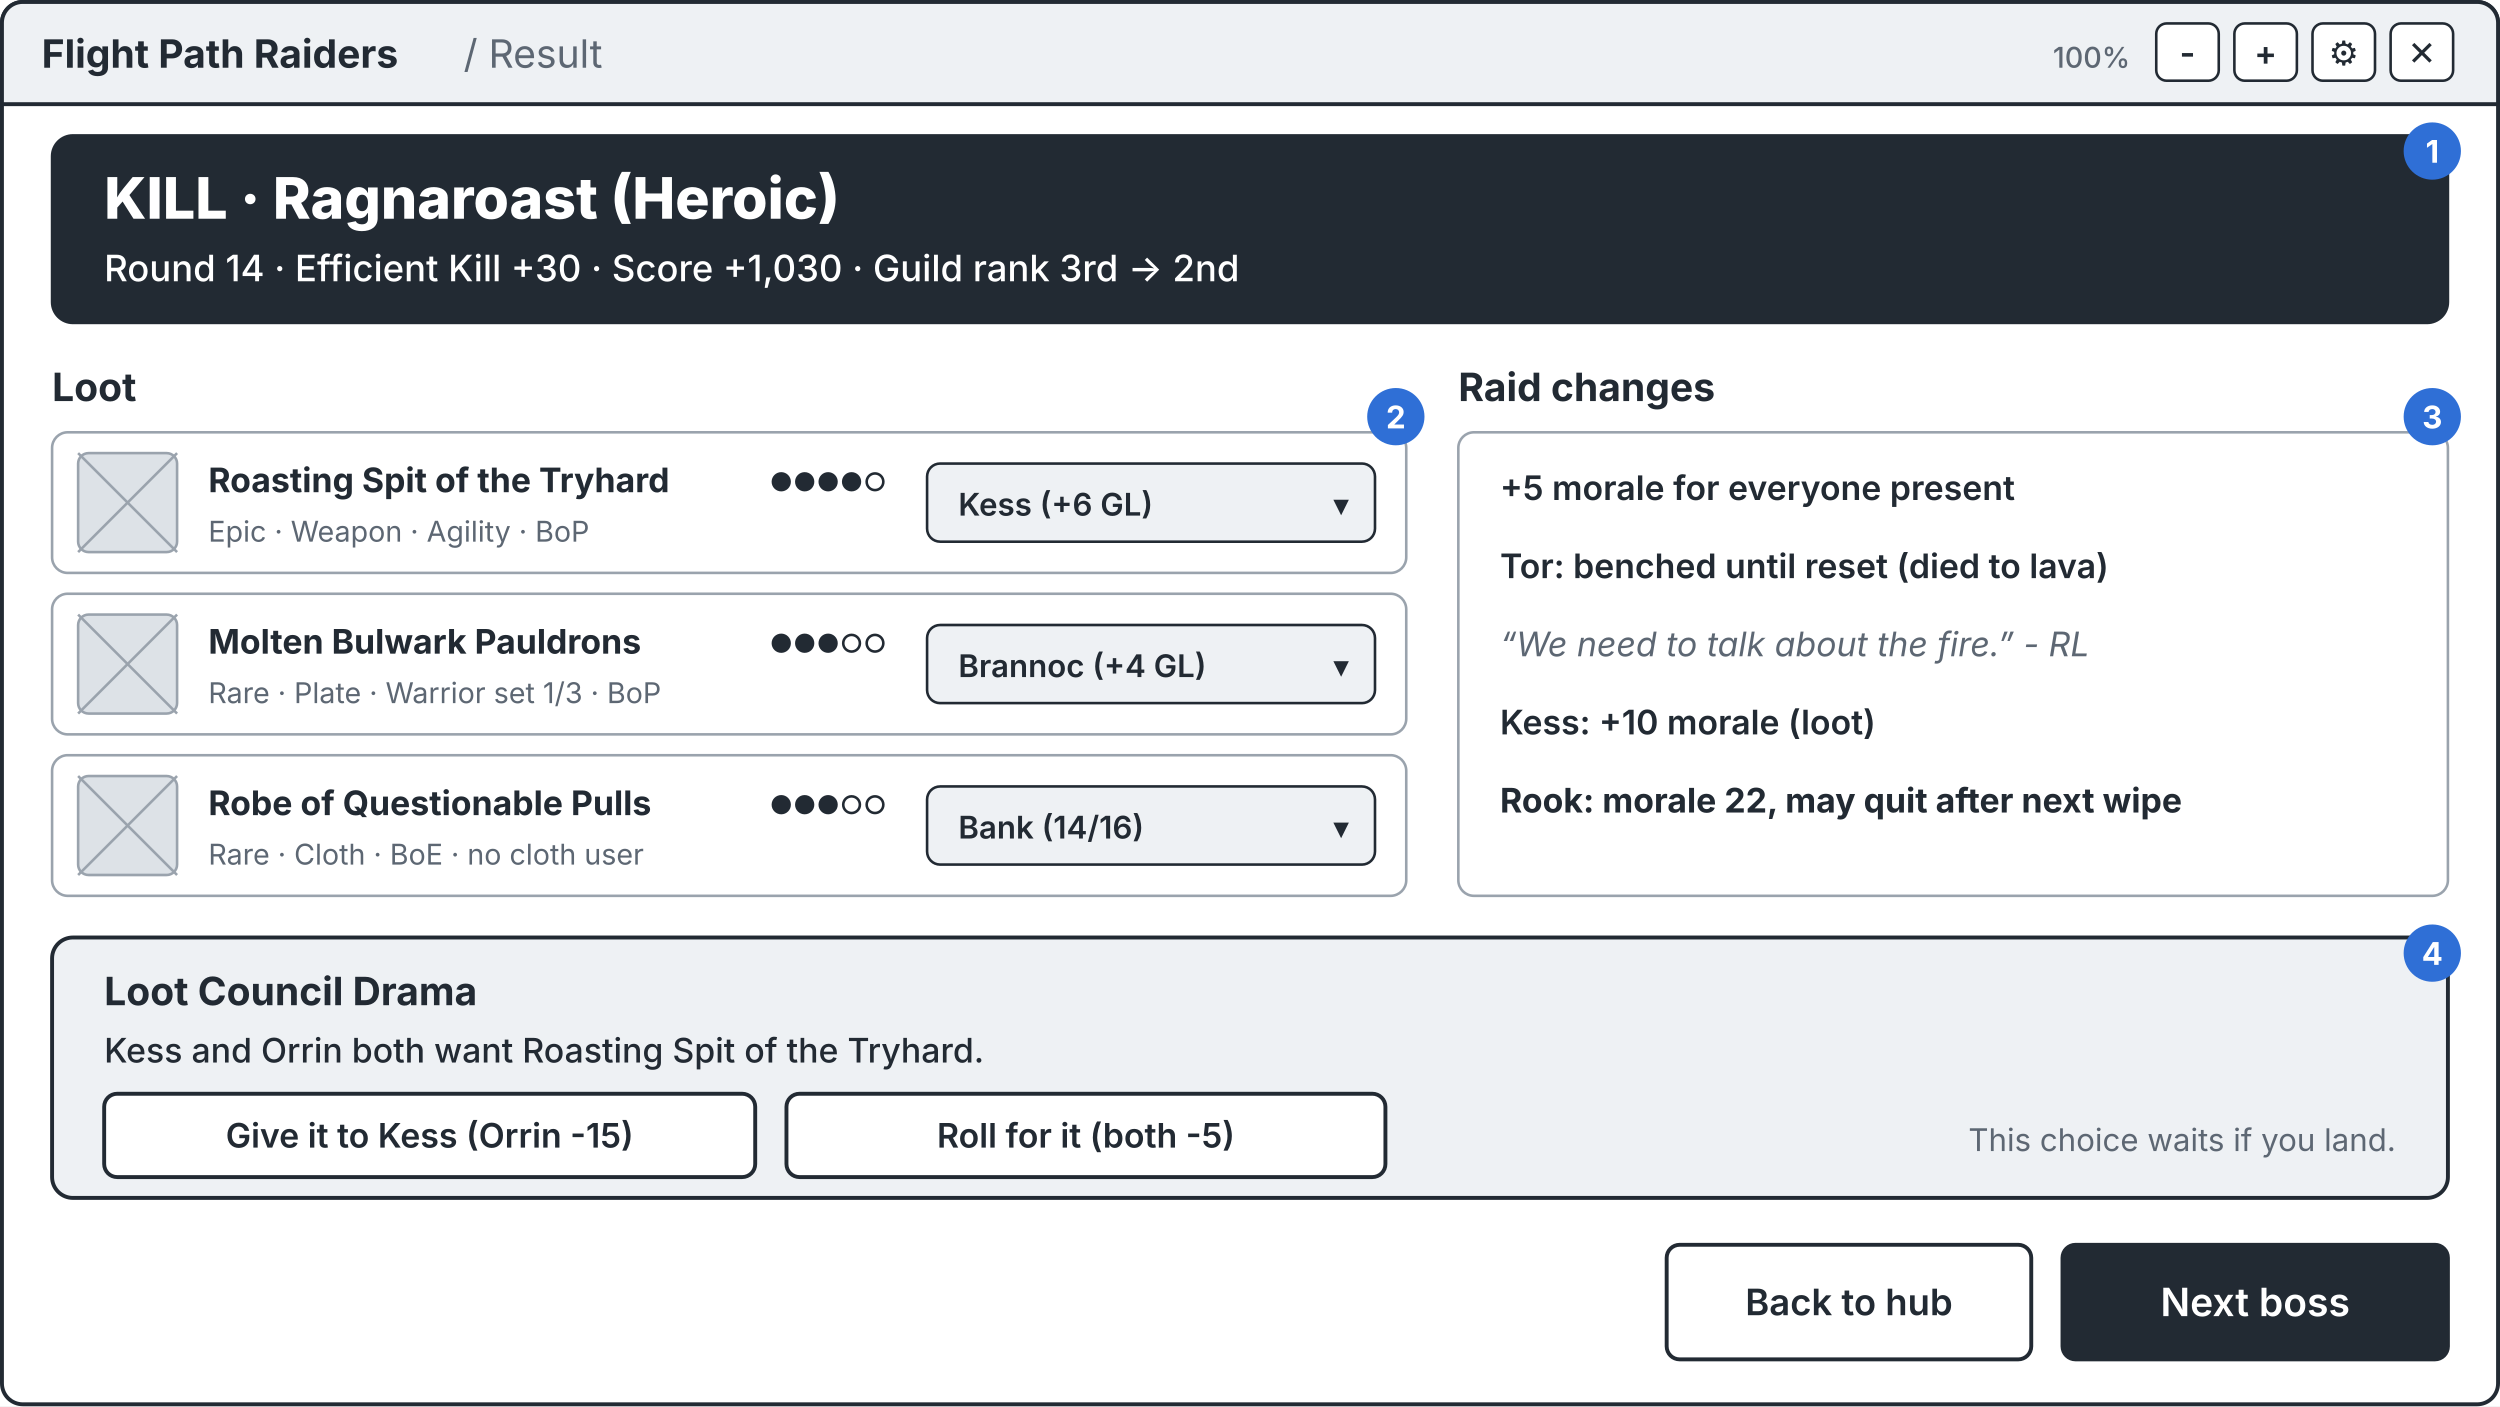
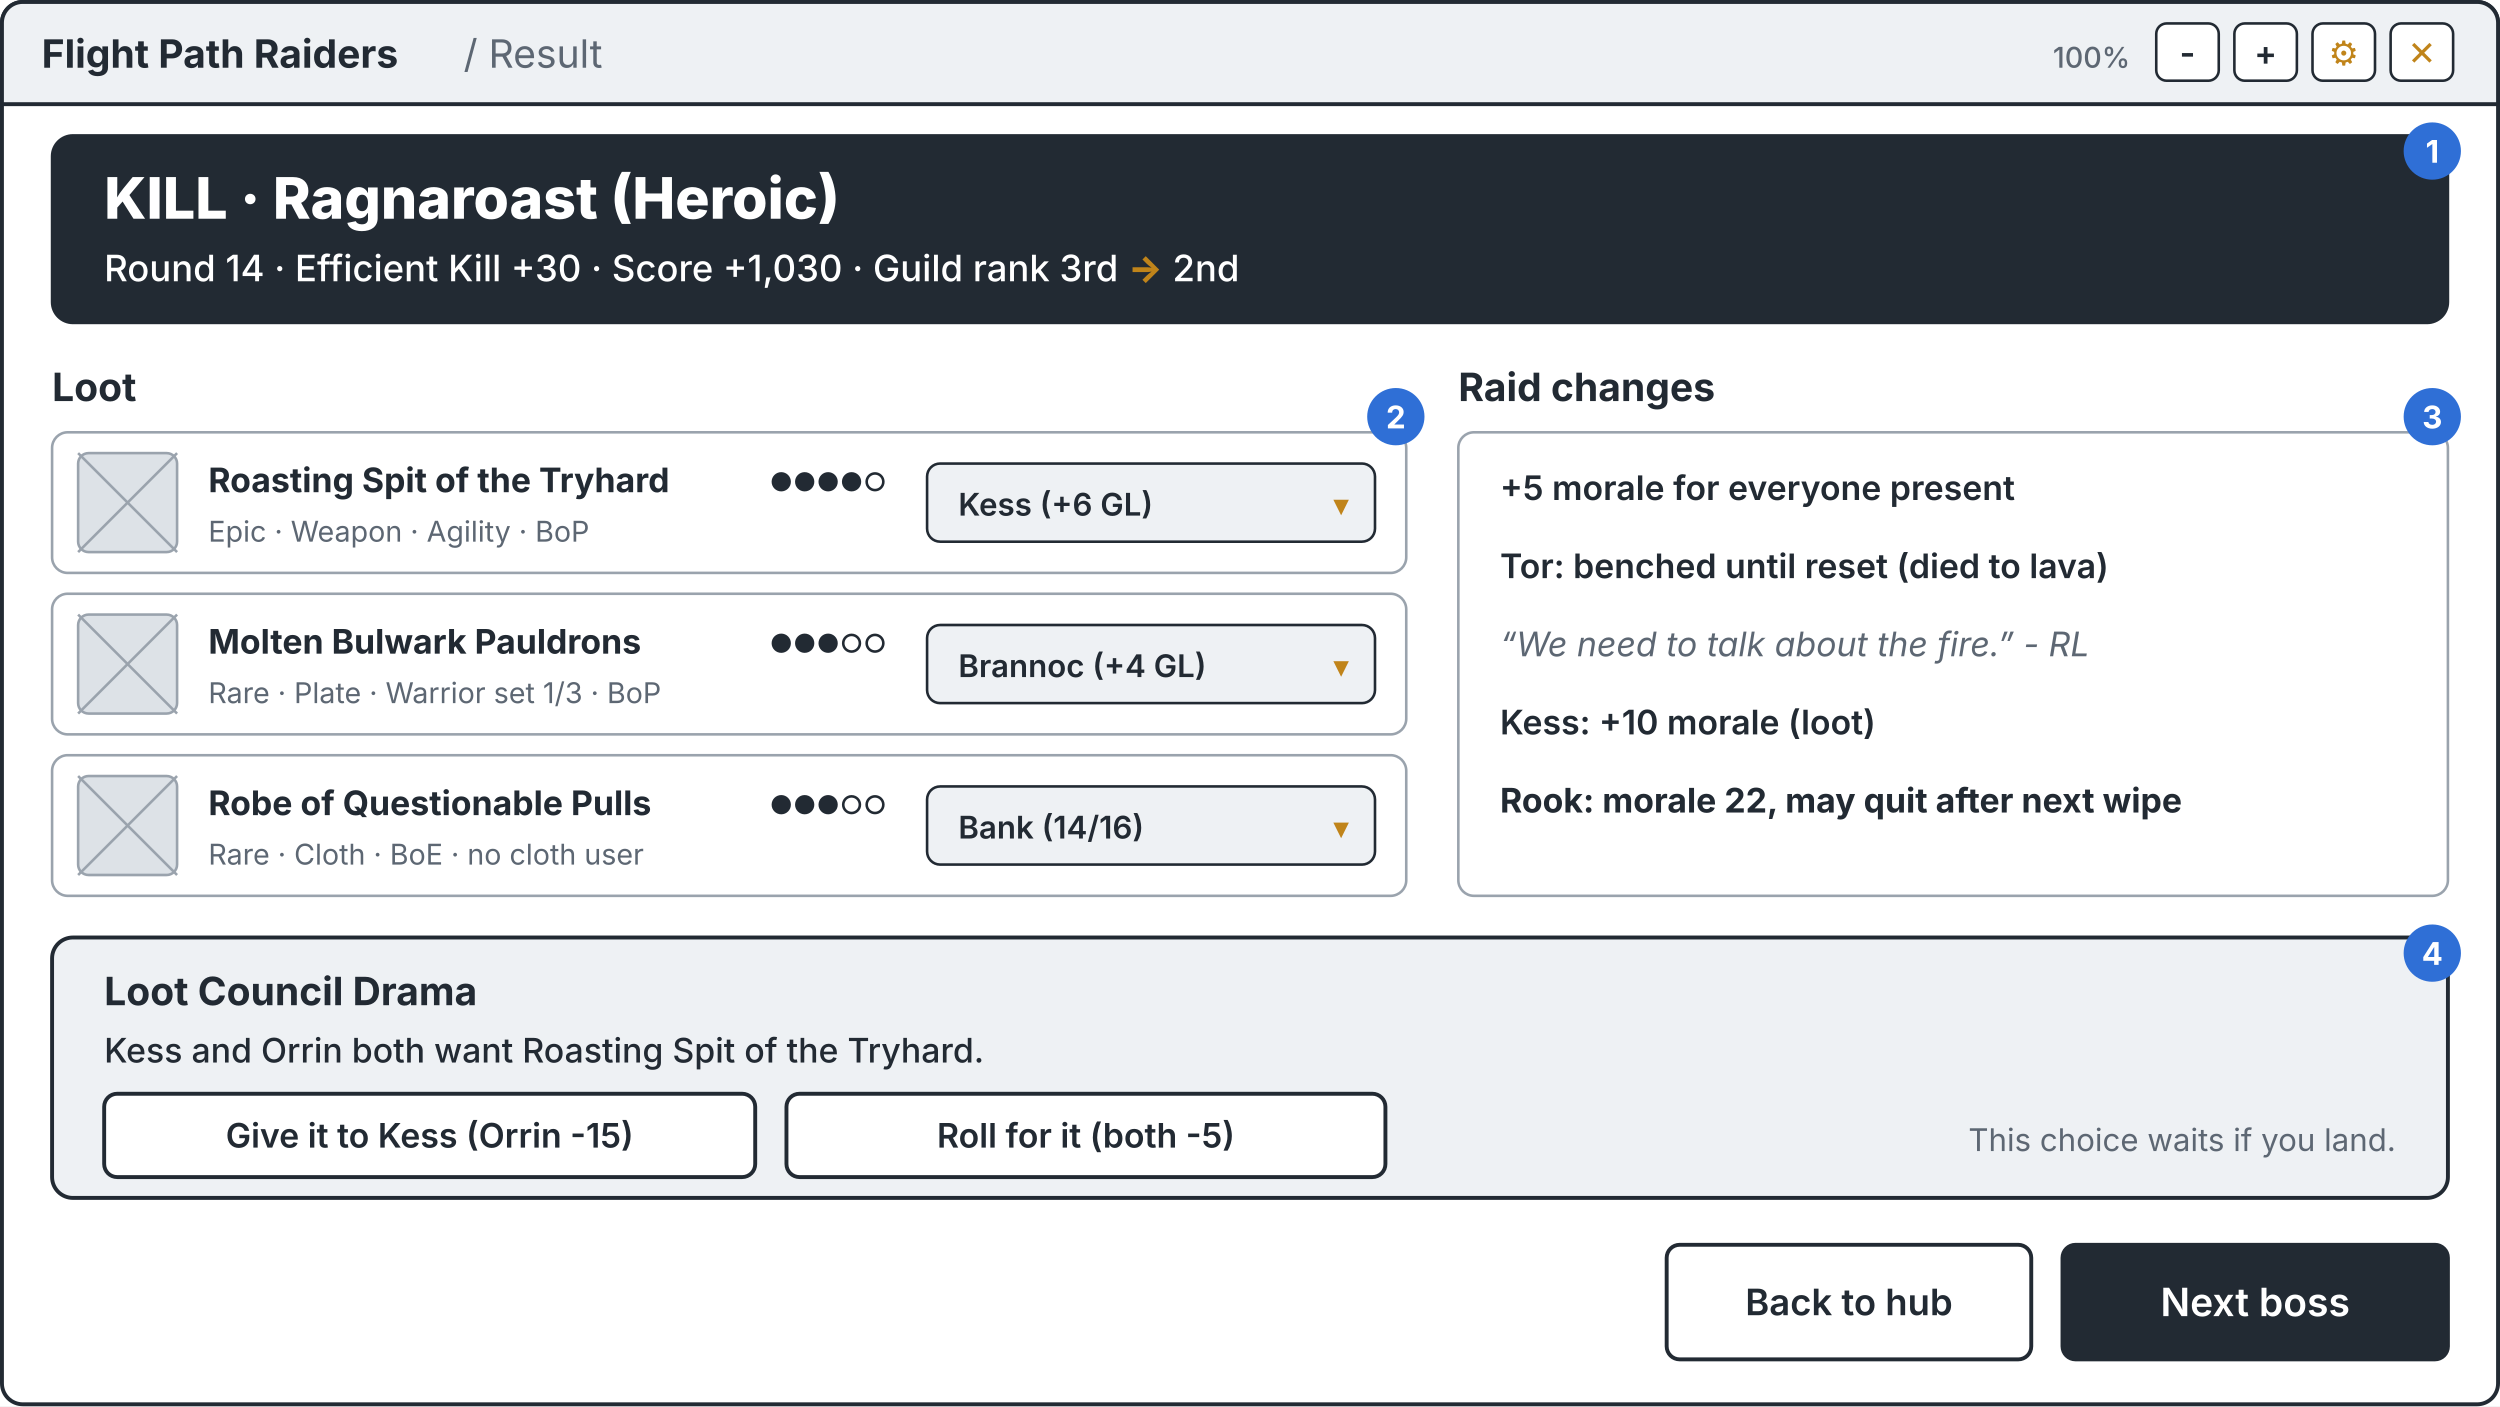
<svg xmlns="http://www.w3.org/2000/svg" viewBox="0 0 960 540" width="960" height="540" role="img" aria-label="Results">
  <rect width="960" height="540" fill="#ffffff" />
  <rect x="0.75" y="0.75" width="958.5" height="538.5" rx="8" fill="#ffffff" stroke="#222a33" stroke-width="1.5" />
  <path d="M0.75 40 V8.75 a8 8 0 0 1 8 -8 H951.25 a8 8 0 0 1 8 8 V40 Z" fill="#eef1f4" stroke="#222a33" stroke-width="1.5" />
  <text x="16" y="26" font-family="Inter, Arial, Helvetica, sans-serif" font-size="15" font-weight="700" fill="#222a33" text-anchor="start">Flight Path Raiders</text>
  <text x="178" y="26" font-family="Inter, Arial, Helvetica, sans-serif" font-size="15" font-weight="400" fill="#5d6773" text-anchor="start">/  Result</text>
  <rect x="828" y="9" width="24" height="22" rx="4" fill="#ffffff" stroke="#222a33" stroke-width="1" />
  <text x="840" y="25" font-family="Inter, Arial, Helvetica, sans-serif" font-size="13" font-weight="600" fill="#222a33" text-anchor="middle">-</text>
  <rect x="858" y="9" width="24" height="22" rx="4" fill="#ffffff" stroke="#222a33" stroke-width="1" />
  <text x="870" y="25" font-family="Inter, Arial, Helvetica, sans-serif" font-size="13" font-weight="600" fill="#222a33" text-anchor="middle">+</text>
  <rect x="888" y="9" width="24" height="22" rx="4" fill="#ffffff" stroke="#222a33" stroke-width="1" />
-   <text x="900" y="25" font-family="Inter, Arial, Helvetica, sans-serif" font-size="13" font-weight="600" fill="#222a33" text-anchor="middle">⚙</text>
+   <text x="900" y="25" font-family="Inter, Arial, Helvetica, sans-serif" font-size="13" font-weight="600" fill="#222a33" text-anchor="middle">
+     <tspan fill="#c0841a" font-weight="800">⚙</tspan>
+   </text>
  <rect x="918" y="9" width="24" height="22" rx="4" fill="#ffffff" stroke="#222a33" stroke-width="1" />
-   <text x="930" y="25" font-family="Inter, Arial, Helvetica, sans-serif" font-size="13" font-weight="600" fill="#222a33" text-anchor="middle">✕</text>
+   <text x="930" y="25" font-family="Inter, Arial, Helvetica, sans-serif" font-size="13" font-weight="600" fill="#222a33" text-anchor="middle">
+     <tspan fill="#c0841a" font-weight="800">✕</tspan>
+   </text>
  <text x="818" y="26" font-family="Inter, Arial, Helvetica, sans-serif" font-size="11" font-weight="500" fill="#5d6773" text-anchor="end">100%</text>
  <rect x="20" y="52" width="920" height="72" rx="8" fill="#222a33" stroke="#222a33" stroke-width="1" />
  <text x="40" y="84" font-family="Inter, Arial, Helvetica, sans-serif" font-size="22" font-weight="800" fill="#ffffff" text-anchor="start">KILL  ·  Ragnaroast (Heroic)</text>
-   <text x="40" y="108" font-family="Inter, Arial, Helvetica, sans-serif" font-size="14" font-weight="500" fill="#ffffff" text-anchor="start">Round 14  ·  Efficient Kill +30  ·  Score +1,030  ·  Guild rank 3rd → 2nd</text>
+   <text x="40" y="108" font-family="Inter, Arial, Helvetica, sans-serif" font-size="14" font-weight="500" fill="#ffffff" text-anchor="start">Round 14  ·  Efficient Kill +30  ·  Score +1,030  ·  Guild rank 3rd <tspan fill="#c0841a" font-weight="800">→</tspan> 2nd</text>
  <circle cx="934" cy="58" r="11" fill="#2f6fd6" />
  <text x="934" y="62.5" font-family="Inter, Arial, Helvetica, sans-serif" font-size="12" font-weight="700" fill="#ffffff" text-anchor="middle">1</text>
  <text x="20" y="154" font-family="Inter, Arial, Helvetica, sans-serif" font-size="15" font-weight="700" fill="#222a33" text-anchor="start">Loot</text>
  <rect x="20" y="166" width="520" height="54" rx="6" fill="#ffffff" stroke="#9aa3ad" stroke-width="1" />
  <rect x="30" y="174" width="38" height="38" rx="4" fill="#dde2e7" stroke="#9aa3ad" stroke-width="1" />
  <line x1="30" y1="174" x2="68" y2="212" stroke="#9aa3ad" stroke-width="1" />
  <line x1="68" y1="174" x2="30" y2="212" stroke="#9aa3ad" stroke-width="1" />
  <text x="80" y="189" font-family="Inter, Arial, Helvetica, sans-serif" font-size="13" font-weight="700" fill="#222a33" text-anchor="start">Roasting Spit of the Tryhard</text>
  <text x="80" y="208" font-family="Inter, Arial, Helvetica, sans-serif" font-size="11" font-weight="400" fill="#5d6773" text-anchor="start">Epic · Weapon · Agility · BoP</text>
  <circle cx="300" cy="185" r="3.2" fill="#222a33" stroke="#222a33" stroke-width="1" />
  <circle cx="309" cy="185" r="3.2" fill="#222a33" stroke="#222a33" stroke-width="1" />
  <circle cx="318" cy="185" r="3.2" fill="#222a33" stroke="#222a33" stroke-width="1" />
  <circle cx="327" cy="185" r="3.2" fill="#222a33" stroke="#222a33" stroke-width="1" />
  <circle cx="336" cy="185" r="3.2" fill="#ffffff" stroke="#222a33" stroke-width="1" />
  <rect x="356" y="178" width="172" height="30" rx="5" fill="#eef1f4" stroke="#222a33" stroke-width="1" />
  <text x="368" y="198" font-family="Inter, Arial, Helvetica, sans-serif" font-size="12" font-weight="600" fill="#222a33" text-anchor="start">Kess (+6 GL)</text>
-   <text x="518" y="198" font-family="Inter, Arial, Helvetica, sans-serif" font-size="12" font-weight="600" fill="#222a33" text-anchor="end">▾</text>
+   <text x="518" y="198" font-family="Inter, Arial, Helvetica, sans-serif" font-size="12" font-weight="600" fill="#222a33" text-anchor="end">
+     <tspan fill="#c0841a" font-weight="800">▾</tspan>
+   </text>
  <rect x="20" y="228" width="520" height="54" rx="6" fill="#ffffff" stroke="#9aa3ad" stroke-width="1" />
  <rect x="30" y="236" width="38" height="38" rx="4" fill="#dde2e7" stroke="#9aa3ad" stroke-width="1" />
  <line x1="30" y1="236" x2="68" y2="274" stroke="#9aa3ad" stroke-width="1" />
  <line x1="68" y1="236" x2="30" y2="274" stroke="#9aa3ad" stroke-width="1" />
  <text x="80" y="251" font-family="Inter, Arial, Helvetica, sans-serif" font-size="13" font-weight="700" fill="#222a33" text-anchor="start">Molten Bulwark Pauldrons</text>
  <text x="80" y="270" font-family="Inter, Arial, Helvetica, sans-serif" font-size="11" font-weight="400" fill="#5d6773" text-anchor="start">Rare · Plate · Warrior set 1/3 · BoP</text>
  <circle cx="300" cy="247" r="3.2" fill="#222a33" stroke="#222a33" stroke-width="1" />
  <circle cx="309" cy="247" r="3.2" fill="#222a33" stroke="#222a33" stroke-width="1" />
  <circle cx="318" cy="247" r="3.2" fill="#222a33" stroke="#222a33" stroke-width="1" />
  <circle cx="327" cy="247" r="3.2" fill="#ffffff" stroke="#222a33" stroke-width="1" />
  <circle cx="336" cy="247" r="3.2" fill="#ffffff" stroke="#222a33" stroke-width="1" />
  <rect x="356" y="240" width="172" height="30" rx="5" fill="#eef1f4" stroke="#222a33" stroke-width="1" />
  <text x="368" y="260" font-family="Inter, Arial, Helvetica, sans-serif" font-size="12" font-weight="600" fill="#222a33" text-anchor="start">Brannoc (+4 GL)</text>
-   <text x="518" y="260" font-family="Inter, Arial, Helvetica, sans-serif" font-size="12" font-weight="600" fill="#222a33" text-anchor="end">▾</text>
+   <text x="518" y="260" font-family="Inter, Arial, Helvetica, sans-serif" font-size="12" font-weight="600" fill="#222a33" text-anchor="end">
+     <tspan fill="#c0841a" font-weight="800">▾</tspan>
+   </text>
  <rect x="20" y="290" width="520" height="54" rx="6" fill="#ffffff" stroke="#9aa3ad" stroke-width="1" />
  <rect x="30" y="298" width="38" height="38" rx="4" fill="#dde2e7" stroke="#9aa3ad" stroke-width="1" />
  <line x1="30" y1="298" x2="68" y2="336" stroke="#9aa3ad" stroke-width="1" />
  <line x1="68" y1="298" x2="30" y2="336" stroke="#9aa3ad" stroke-width="1" />
  <text x="80" y="313" font-family="Inter, Arial, Helvetica, sans-serif" font-size="13" font-weight="700" fill="#222a33" text-anchor="start">Robe of Questionable Pulls</text>
  <text x="80" y="332" font-family="Inter, Arial, Helvetica, sans-serif" font-size="11" font-weight="400" fill="#5d6773" text-anchor="start">Rare · Cloth · BoE · no cloth user</text>
  <circle cx="300" cy="309" r="3.2" fill="#222a33" stroke="#222a33" stroke-width="1" />
  <circle cx="309" cy="309" r="3.2" fill="#222a33" stroke="#222a33" stroke-width="1" />
  <circle cx="318" cy="309" r="3.2" fill="#222a33" stroke="#222a33" stroke-width="1" />
  <circle cx="327" cy="309" r="3.2" fill="#ffffff" stroke="#222a33" stroke-width="1" />
  <circle cx="336" cy="309" r="3.2" fill="#ffffff" stroke="#222a33" stroke-width="1" />
  <rect x="356" y="302" width="172" height="30" rx="5" fill="#eef1f4" stroke="#222a33" stroke-width="1" />
  <text x="368" y="322" font-family="Inter, Arial, Helvetica, sans-serif" font-size="12" font-weight="600" fill="#222a33" text-anchor="start">Bank  (14/16)</text>
-   <text x="518" y="322" font-family="Inter, Arial, Helvetica, sans-serif" font-size="12" font-weight="600" fill="#222a33" text-anchor="end">▾</text>
+   <text x="518" y="322" font-family="Inter, Arial, Helvetica, sans-serif" font-size="12" font-weight="600" fill="#222a33" text-anchor="end">
+     <tspan fill="#c0841a" font-weight="800">▾</tspan>
+   </text>
  <circle cx="536" cy="160" r="11" fill="#2f6fd6" />
  <text x="536" y="164.5" font-family="Inter, Arial, Helvetica, sans-serif" font-size="12" font-weight="700" fill="#ffffff" text-anchor="middle">2</text>
  <text x="560" y="154" font-family="Inter, Arial, Helvetica, sans-serif" font-size="15" font-weight="700" fill="#222a33" text-anchor="start">Raid changes</text>
  <rect x="560" y="166" width="380" height="178" rx="6" fill="#ffffff" stroke="#9aa3ad" stroke-width="1" />
  <text x="576" y="192" font-family="Inter, Arial, Helvetica, sans-serif" font-size="13" font-weight="600" fill="#222a33" text-anchor="start">+5 morale for everyone present</text>
  <text x="576" y="222" font-family="Inter, Arial, Helvetica, sans-serif" font-size="13" font-weight="600" fill="#222a33" text-anchor="start">Tor: benched until reset (died to lava)</text>
  <text x="576" y="252" font-family="Inter, Arial, Helvetica, sans-serif" font-size="13" font-weight="400" fill="#5d6773" text-anchor="start" font-style="italic">“We need to talk about the fire.” - RL</text>
  <text x="576" y="282" font-family="Inter, Arial, Helvetica, sans-serif" font-size="13" font-weight="600" fill="#222a33" text-anchor="start">Kess: +10 morale (loot)</text>
  <text x="576" y="312" font-family="Inter, Arial, Helvetica, sans-serif" font-size="13" font-weight="700" fill="#222a33" text-anchor="start">Rook: morale 22, may quit after next wipe</text>
  <circle cx="934" cy="160" r="11" fill="#2f6fd6" />
  <text x="934" y="164.5" font-family="Inter, Arial, Helvetica, sans-serif" font-size="12" font-weight="700" fill="#ffffff" text-anchor="middle">3</text>
  <rect x="20" y="360" width="920" height="100" rx="8" fill="#eef1f4" stroke="#222a33" stroke-width="1.5" />
  <text x="40" y="386" font-family="Inter, Arial, Helvetica, sans-serif" font-size="15" font-weight="700" fill="#222a33" text-anchor="start">Loot Council Drama</text>
  <text x="40" y="408" font-family="Inter, Arial, Helvetica, sans-serif" font-size="13" font-weight="500" fill="#222a33" text-anchor="start">Kess and Orrin both want Roasting Spit of the Tryhard.</text>
  <rect x="40" y="420" width="250" height="32" rx="5" fill="#ffffff" stroke="#222a33" stroke-width="1.5" />
  <text x="165.0" y="440.68" font-family="Inter, Arial, Helvetica, sans-serif" font-size="13" font-weight="600" fill="#222a33" text-anchor="middle">Give it to Kess  (Orrin -15)</text>
  <rect x="302" y="420" width="230" height="32" rx="5" fill="#ffffff" stroke="#222a33" stroke-width="1.5" />
  <text x="417.0" y="440.68" font-family="Inter, Arial, Helvetica, sans-serif" font-size="13" font-weight="600" fill="#222a33" text-anchor="middle">Roll for it  (both -5)</text>
  <text x="920" y="442" font-family="Inter, Arial, Helvetica, sans-serif" font-size="12" font-weight="400" fill="#5d6773" text-anchor="end">This choice waits if you land.</text>
  <circle cx="934" cy="366" r="11" fill="#2f6fd6" />
  <text x="934" y="370.5" font-family="Inter, Arial, Helvetica, sans-serif" font-size="12" font-weight="700" fill="#ffffff" text-anchor="middle">4</text>
  <rect x="640" y="478" width="140" height="44" rx="5" fill="#ffffff" stroke="#222a33" stroke-width="1.5" />
  <text x="710.0" y="505.04" font-family="Inter, Arial, Helvetica, sans-serif" font-size="14" font-weight="600" fill="#222a33" text-anchor="middle">Back to hub</text>
  <rect x="792" y="478" width="148" height="44" rx="5" fill="#222a33" stroke="#222a33" stroke-width="1.5" />
  <text x="866.0" y="505.4" font-family="Inter, Arial, Helvetica, sans-serif" font-size="15" font-weight="600" fill="#ffffff" text-anchor="middle">Next boss</text>
</svg>
